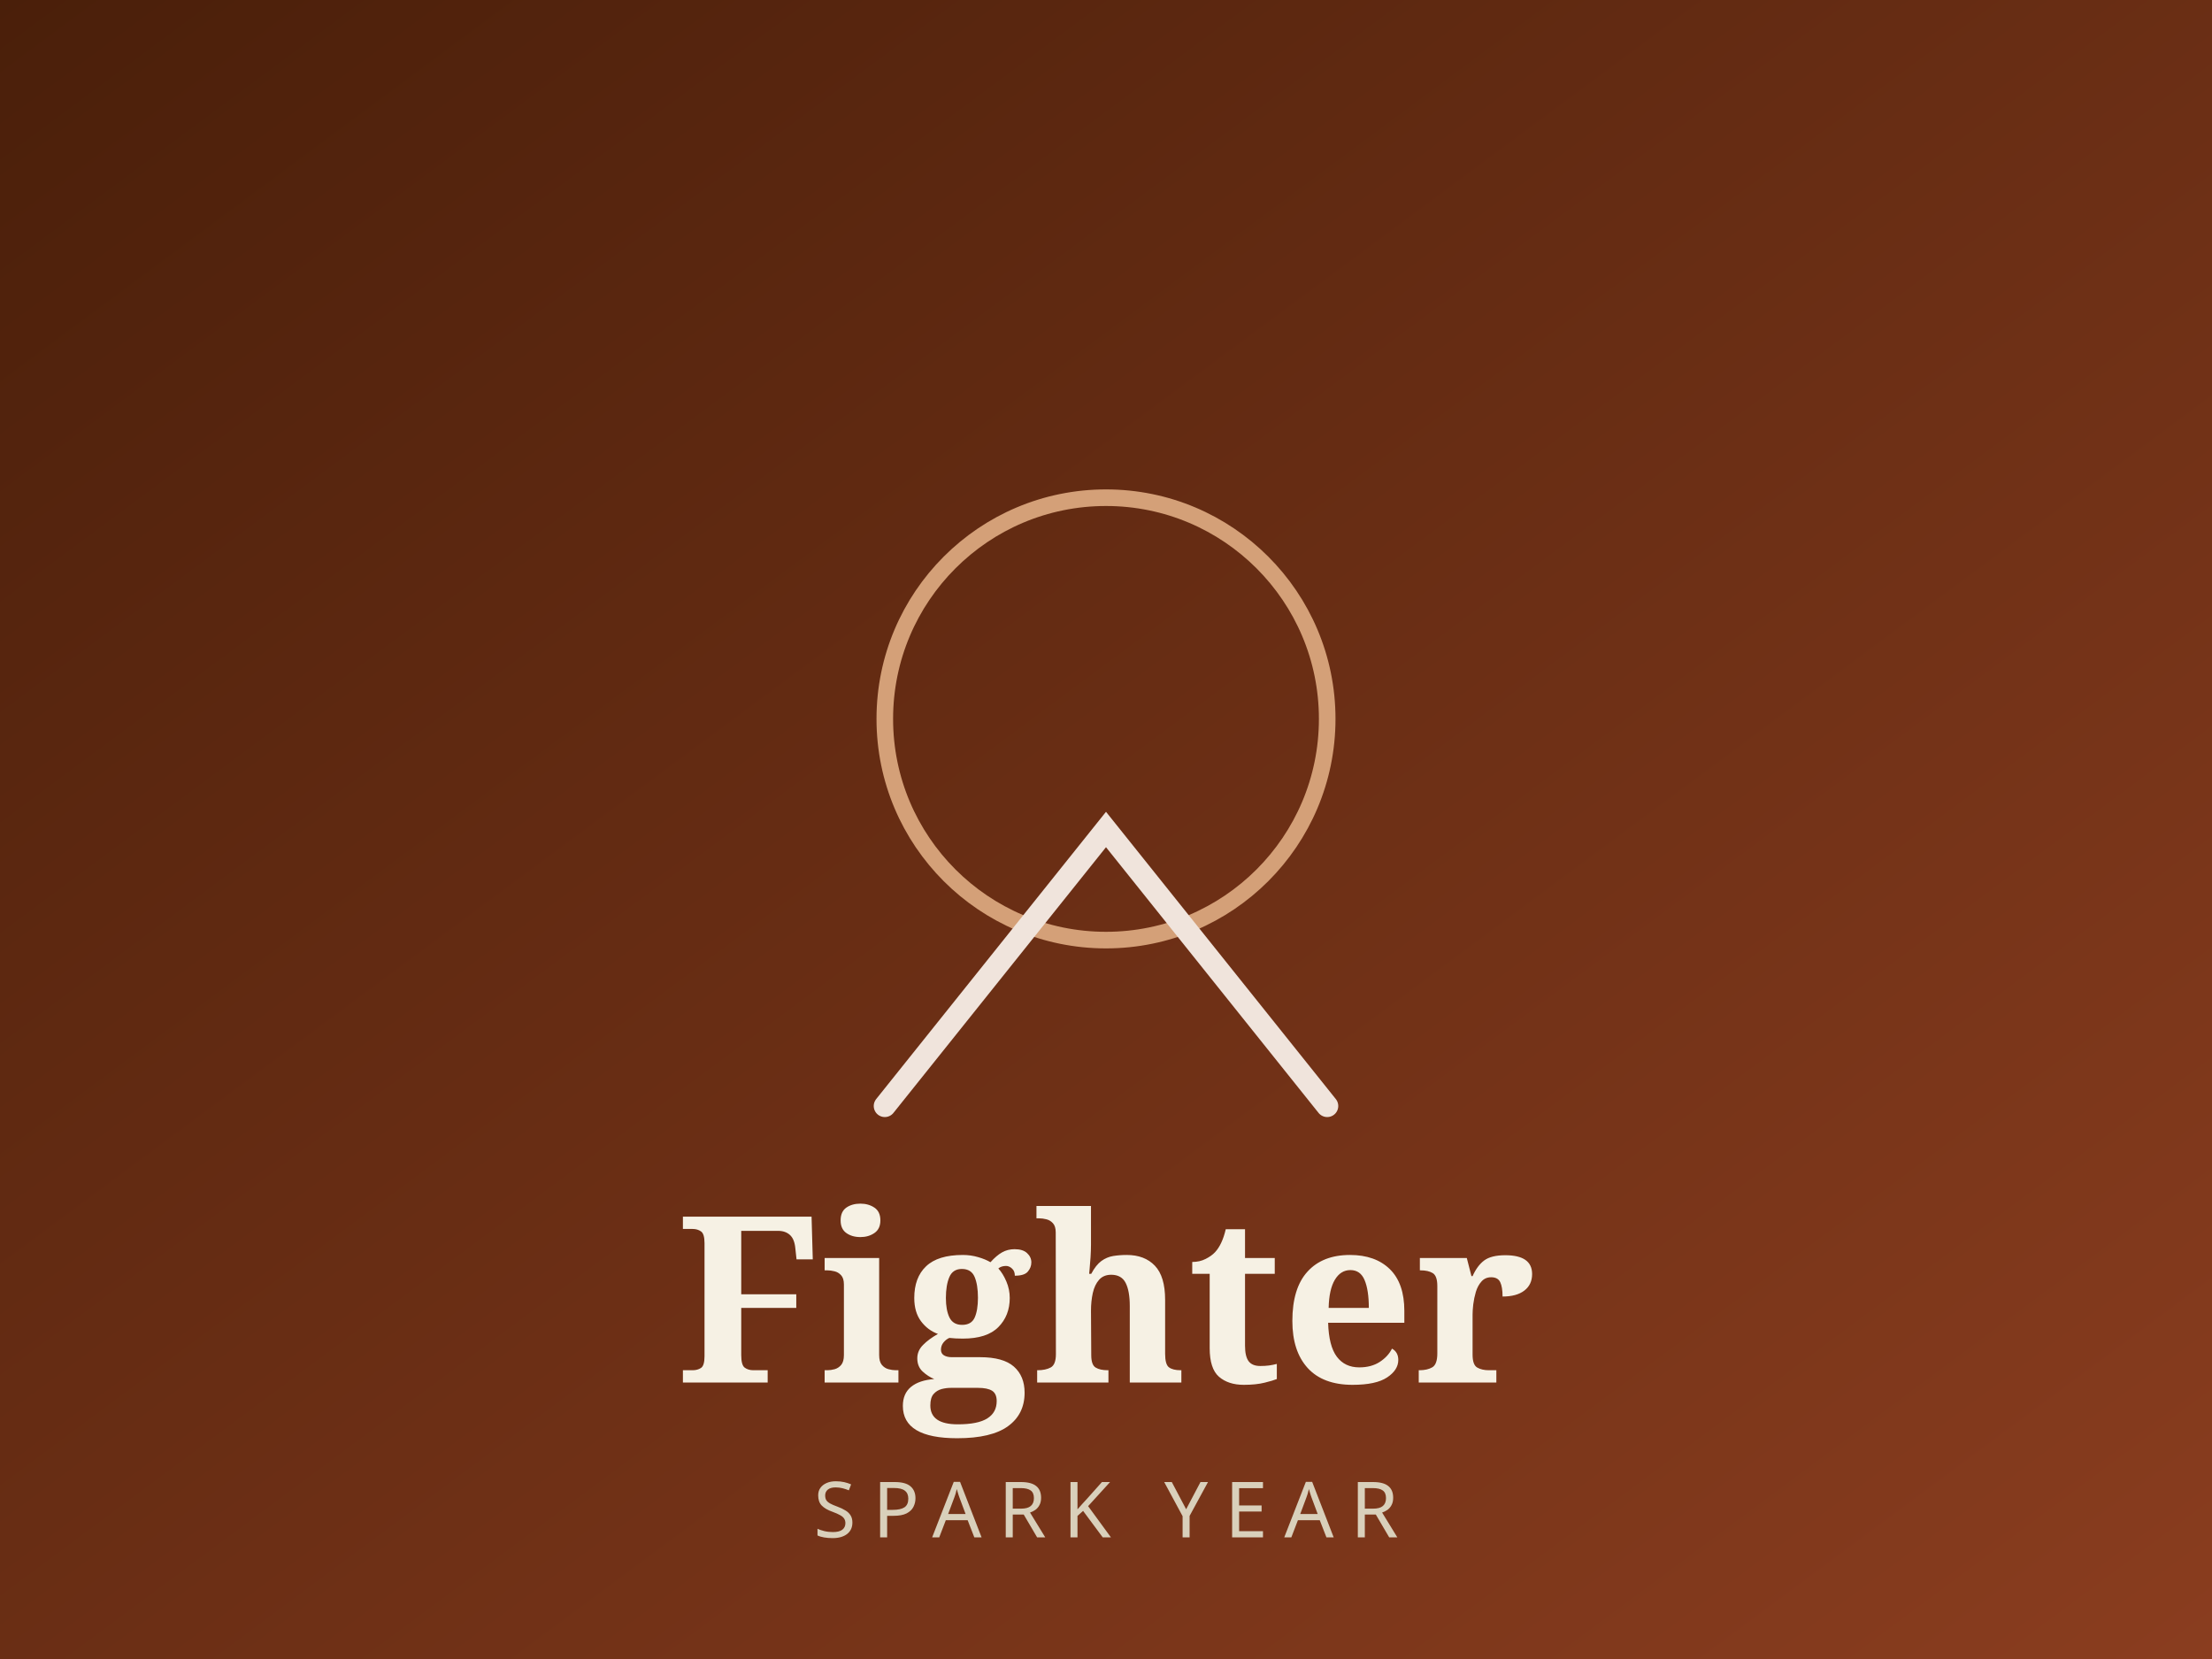
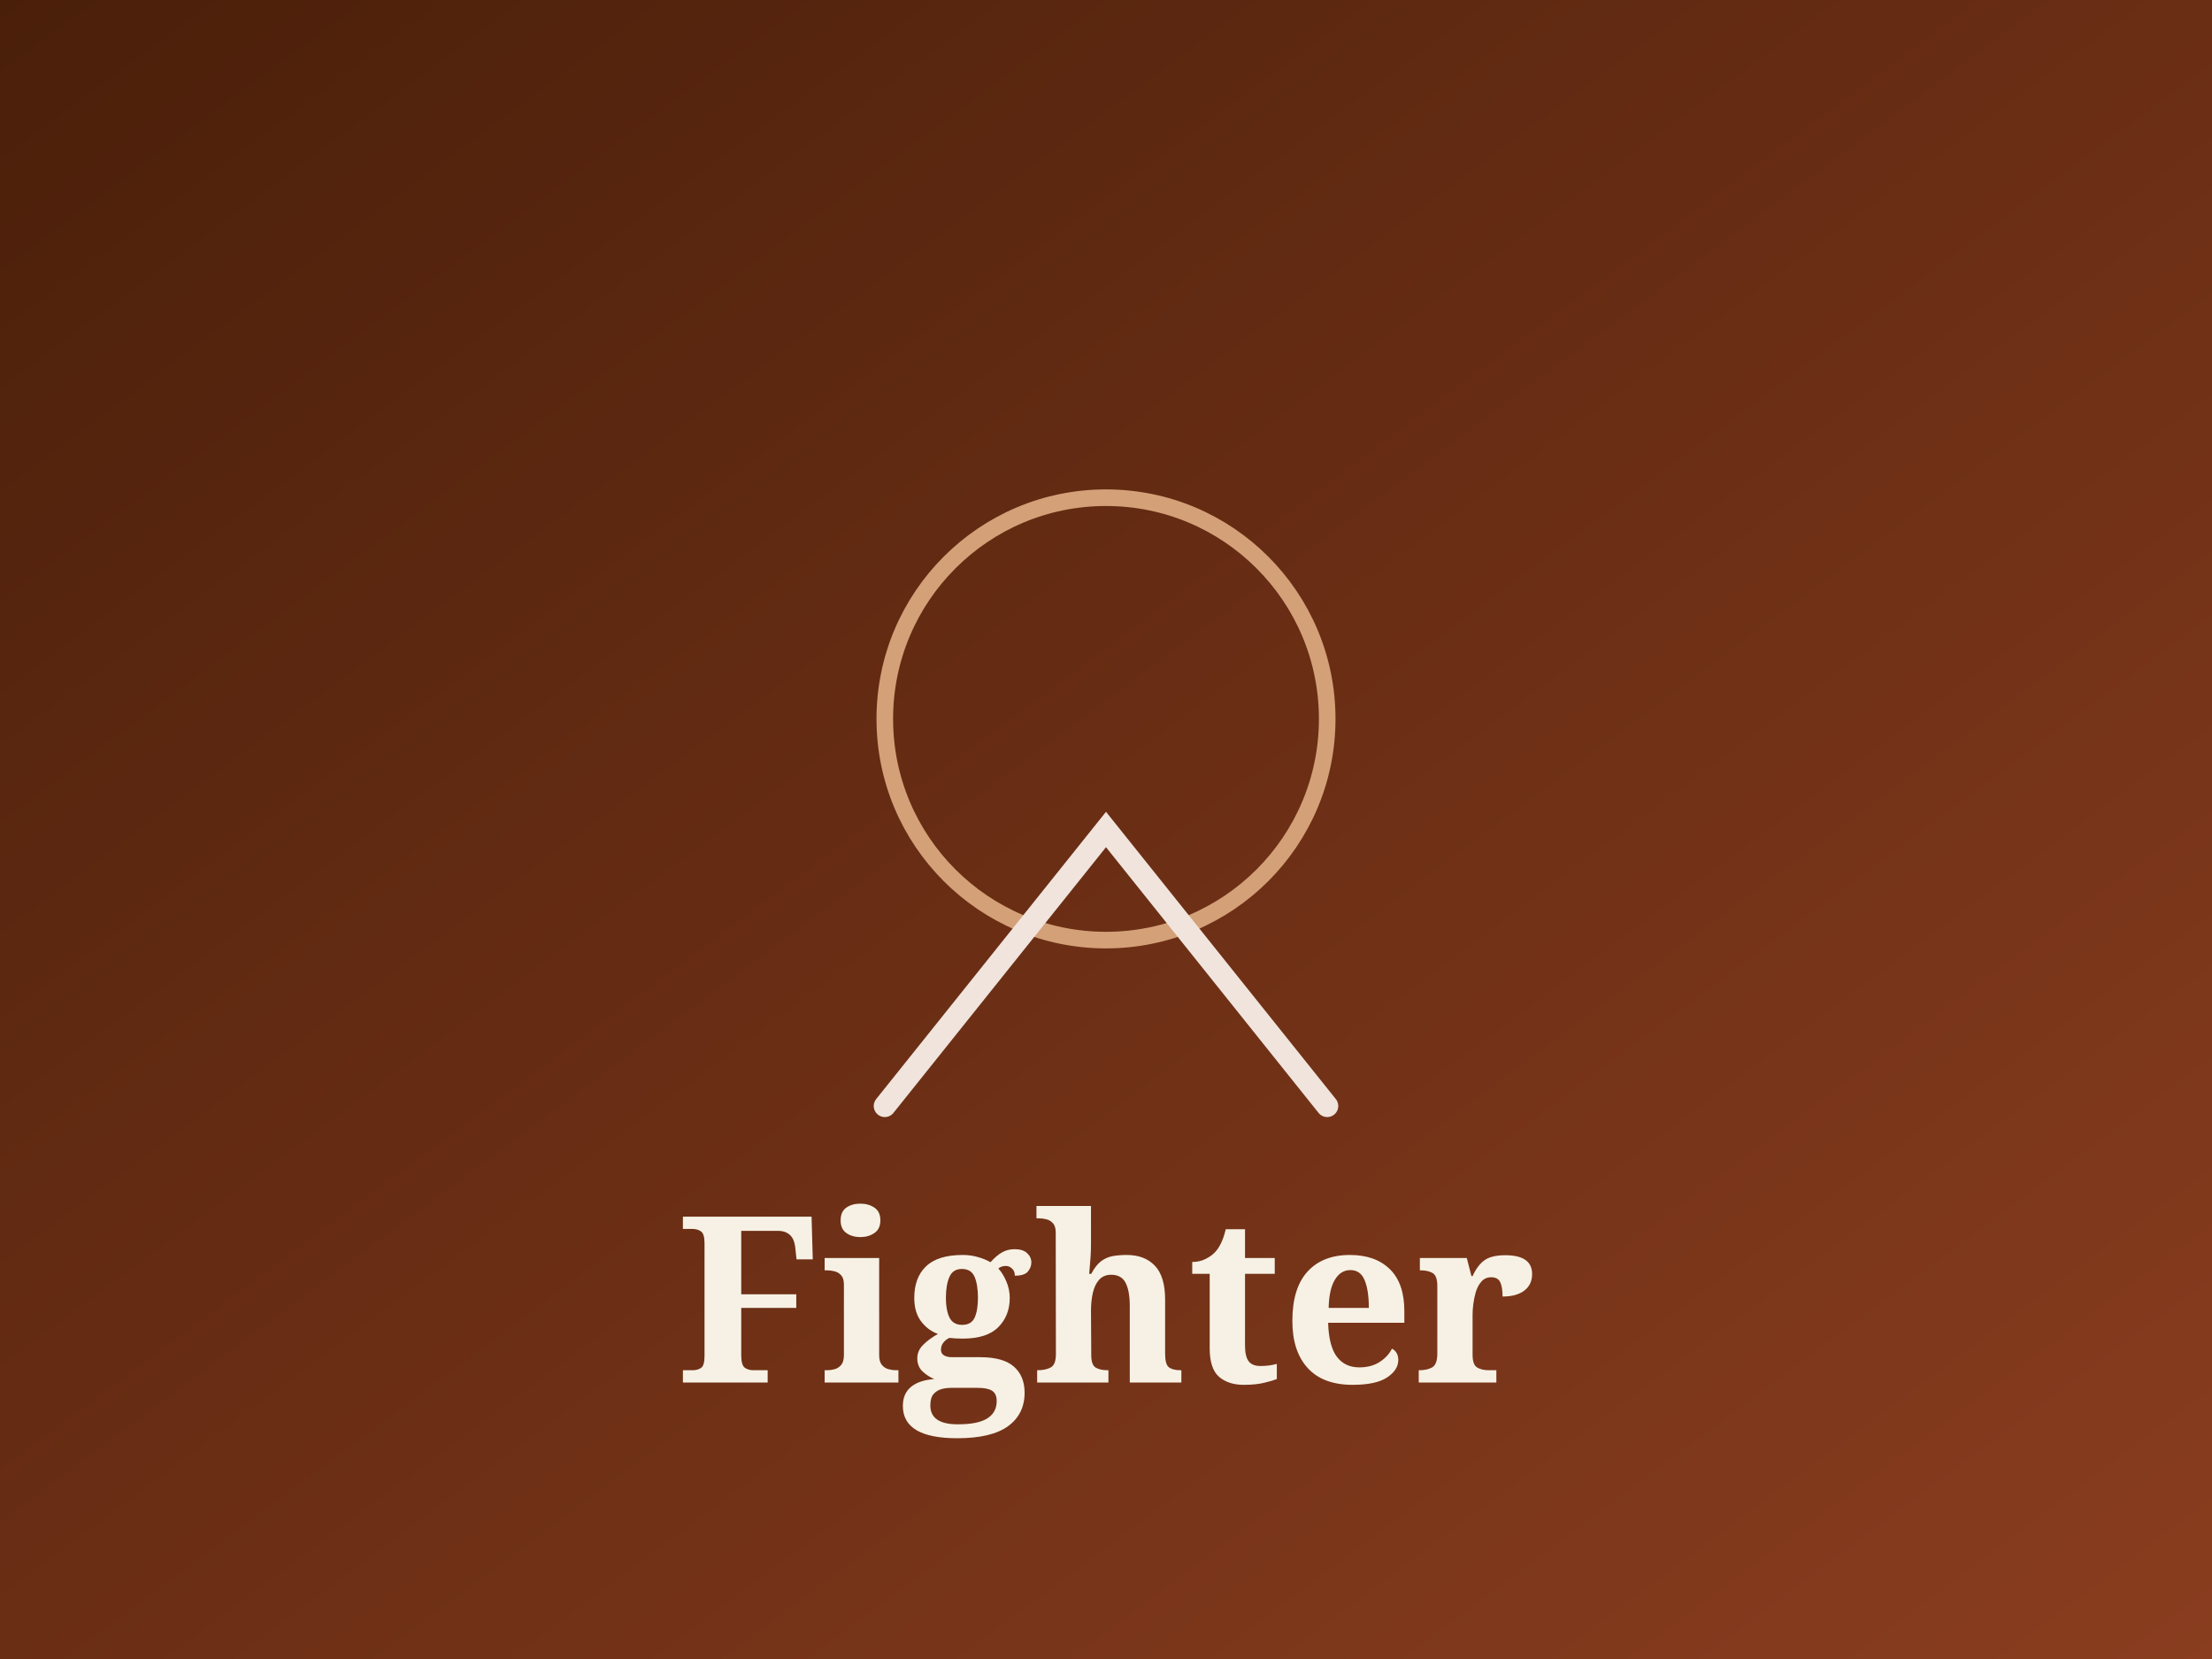
<svg xmlns="http://www.w3.org/2000/svg" viewBox="0 0 400 300" role="img" aria-label="Fighter">
  <defs>
    <linearGradient id="bg" x1="0%" y1="0%" x2="100%" y2="100%">
      <stop offset="0%" stop-color="#4a1f0a" />
      <stop offset="100%" stop-color="#8a3d1f" />
    </linearGradient>
  </defs>
  <rect width="400" height="300" fill="url(#bg)" />
  <circle cx="200" cy="130" r="40" fill="none" stroke="#d4a078" stroke-width="3" />
  <path d="M160 200 L200 150 L240 200" fill="none" stroke="#f0e4dc" stroke-width="4" stroke-linecap="round" />
  <text x="200" y="250" text-anchor="middle" fill="#f6f1e4" font-family="Georgia,serif" font-size="42" font-weight="600">Fighter</text>
-   <text x="200" y="278" text-anchor="middle" fill="#d9d0bb" font-family="system-ui,sans-serif" font-size="14" letter-spacing="3">SPARK YEAR</text>
</svg>
